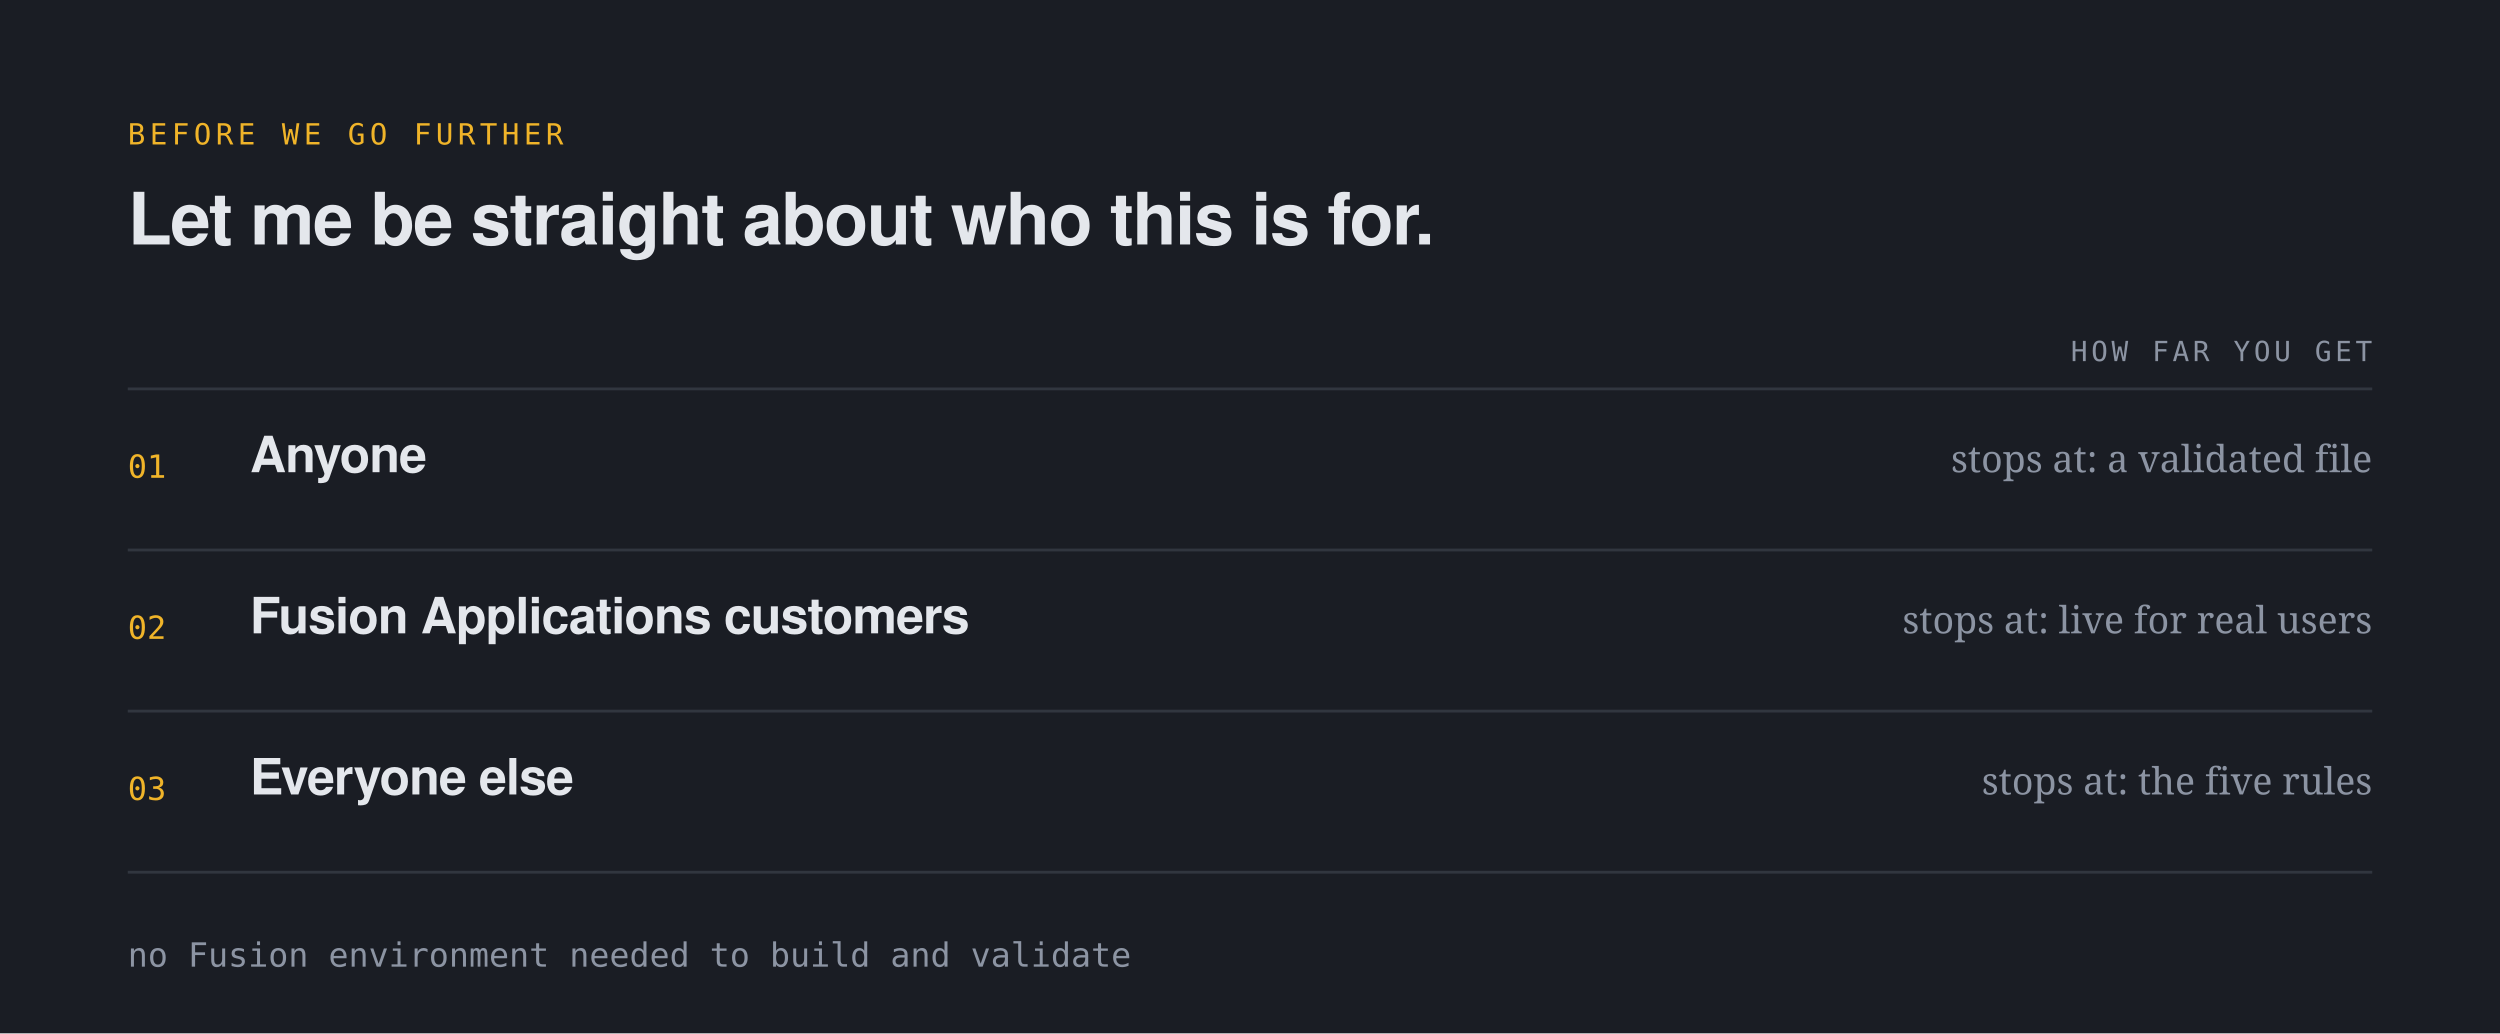
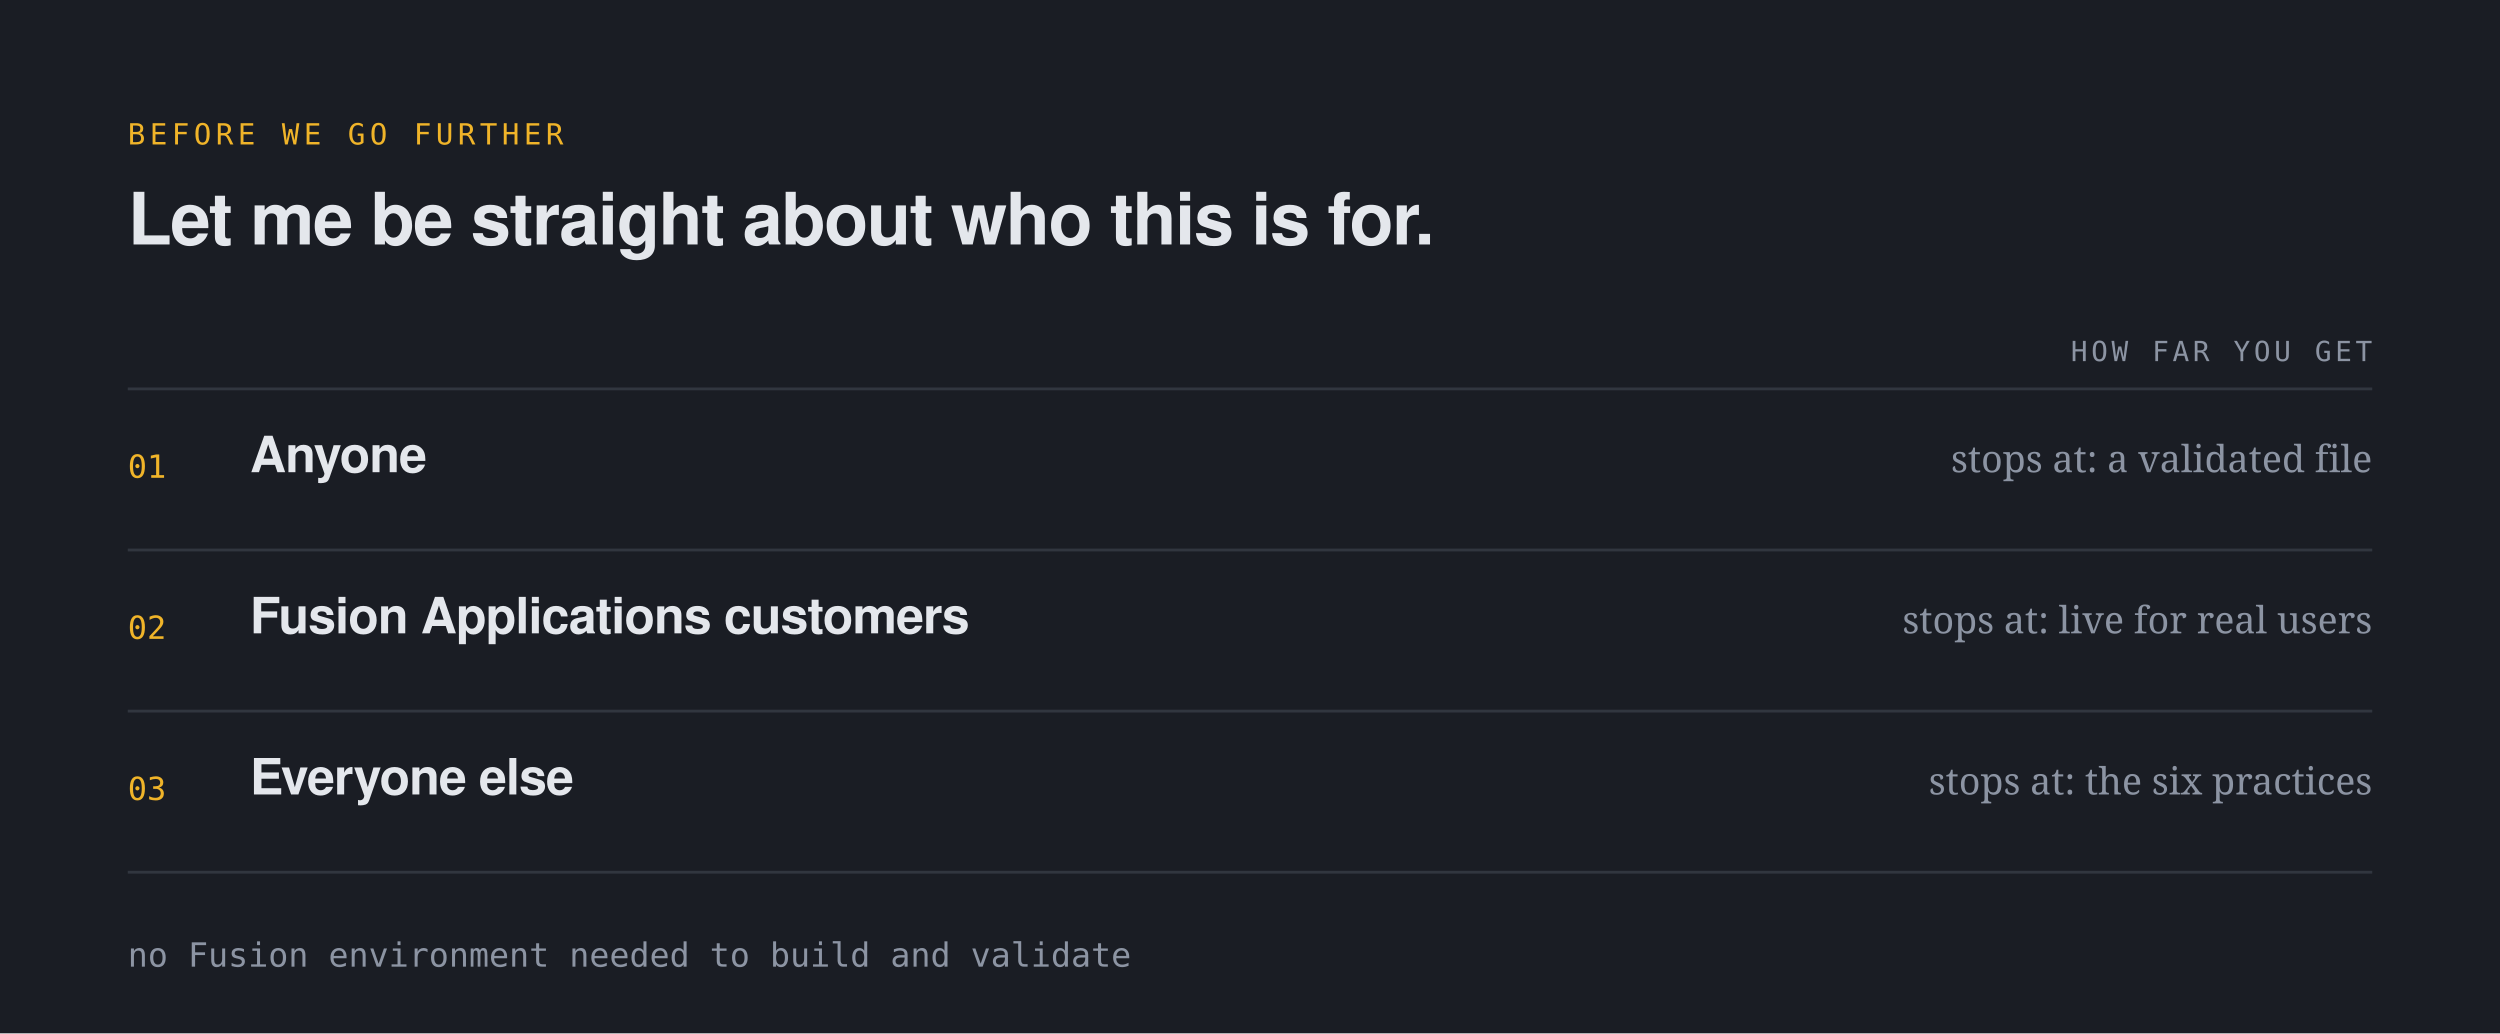
- <svg xmlns="http://www.w3.org/2000/svg" viewBox="0 0 900 372" width="900" height="372" role="img" aria-label="Three audiences: anyone can clone the repo and build and validate files locally, Fusion Applications customers can publish to real users, and everyone else can take the five rules.">
+ <svg xmlns="http://www.w3.org/2000/svg" viewBox="0 0 900 372" width="900" height="372" role="img" aria-label="Three audiences: anyone can clone the repo and build and validate files locally, Fusion Applications customers can publish to real users, and everyone else can take the six practices.">
  <rect width="900" height="372" fill="#1A1D24" />
  <text x="46" y="52" font-family="SF Mono, Menlo, Consolas, monospace" font-size="10.5" fill="#F0B429" letter-spacing="1.6">BEFORE WE GO FURTHER</text>
  <text x="46" y="88" font-family="Helvetica Neue, Helvetica, Arial, sans-serif" font-size="26" fill="#E4E7EC" font-weight="700" letter-spacing="-0.5">Let me be straight about who this is for.</text>
  <text x="854" y="130" font-family="SF Mono, Menlo, Consolas, monospace" font-size="10" fill="#8C94A3" text-anchor="end" letter-spacing="1.3">HOW FAR YOU GET</text>
  <line x1="46" y1="140" x2="854" y2="140" stroke="#31363F" stroke-width="1" />
  <text x="46" y="172.0" font-family="SF Mono, Menlo, Consolas, monospace" font-size="11.5" fill="#F0B429">01</text>
  <text x="90" y="170.0" font-family="Helvetica Neue, Helvetica, Arial, sans-serif" font-size="18" fill="#E4E7EC" font-weight="700" letter-spacing="-0.3">Anyone</text>
  <text x="854" y="170.0" font-family="Charter, Bitstream Charter, Sitka Text, Cambria, Georgia, serif" font-size="13.5" fill="#8C94A3" text-anchor="end">stops at: a validated file</text>
  <line x1="46" y1="198.0" x2="854" y2="198.0" stroke="#31363F" stroke-width="1" />
  <text x="46" y="230.0" font-family="SF Mono, Menlo, Consolas, monospace" font-size="11.5" fill="#F0B429">02</text>
  <text x="90" y="228.0" font-family="Helvetica Neue, Helvetica, Arial, sans-serif" font-size="18" fill="#E4E7EC" font-weight="700" letter-spacing="-0.3">Fusion Applications customers</text>
  <text x="854" y="228.0" font-family="Charter, Bitstream Charter, Sitka Text, Cambria, Georgia, serif" font-size="13.5" fill="#8C94A3" text-anchor="end">stops at: live for real users</text>
  <line x1="46" y1="256.0" x2="854" y2="256.0" stroke="#31363F" stroke-width="1" />
  <text x="46" y="288.0" font-family="SF Mono, Menlo, Consolas, monospace" font-size="11.5" fill="#F0B429">03</text>
  <text x="90" y="286.0" font-family="Helvetica Neue, Helvetica, Arial, sans-serif" font-size="18" fill="#E4E7EC" font-weight="700" letter-spacing="-0.3">Everyone else</text>
-   <text x="854" y="286.0" font-family="Charter, Bitstream Charter, Sitka Text, Cambria, Georgia, serif" font-size="13.5" fill="#8C94A3" text-anchor="end">stops at: the five rules</text>
+   <text x="854" y="286.0" font-family="Charter, Bitstream Charter, Sitka Text, Cambria, Georgia, serif" font-size="13.5" fill="#8C94A3" text-anchor="end">stops at: the six practices</text>
  <line x1="46" y1="314.0" x2="854" y2="314.0" stroke="#31363F" stroke-width="1" />
  <text x="46" y="348" font-family="SF Mono, Menlo, Consolas, monospace" font-size="12" fill="#8C94A3">no Fusion environment needed to build and validate</text>
</svg>
